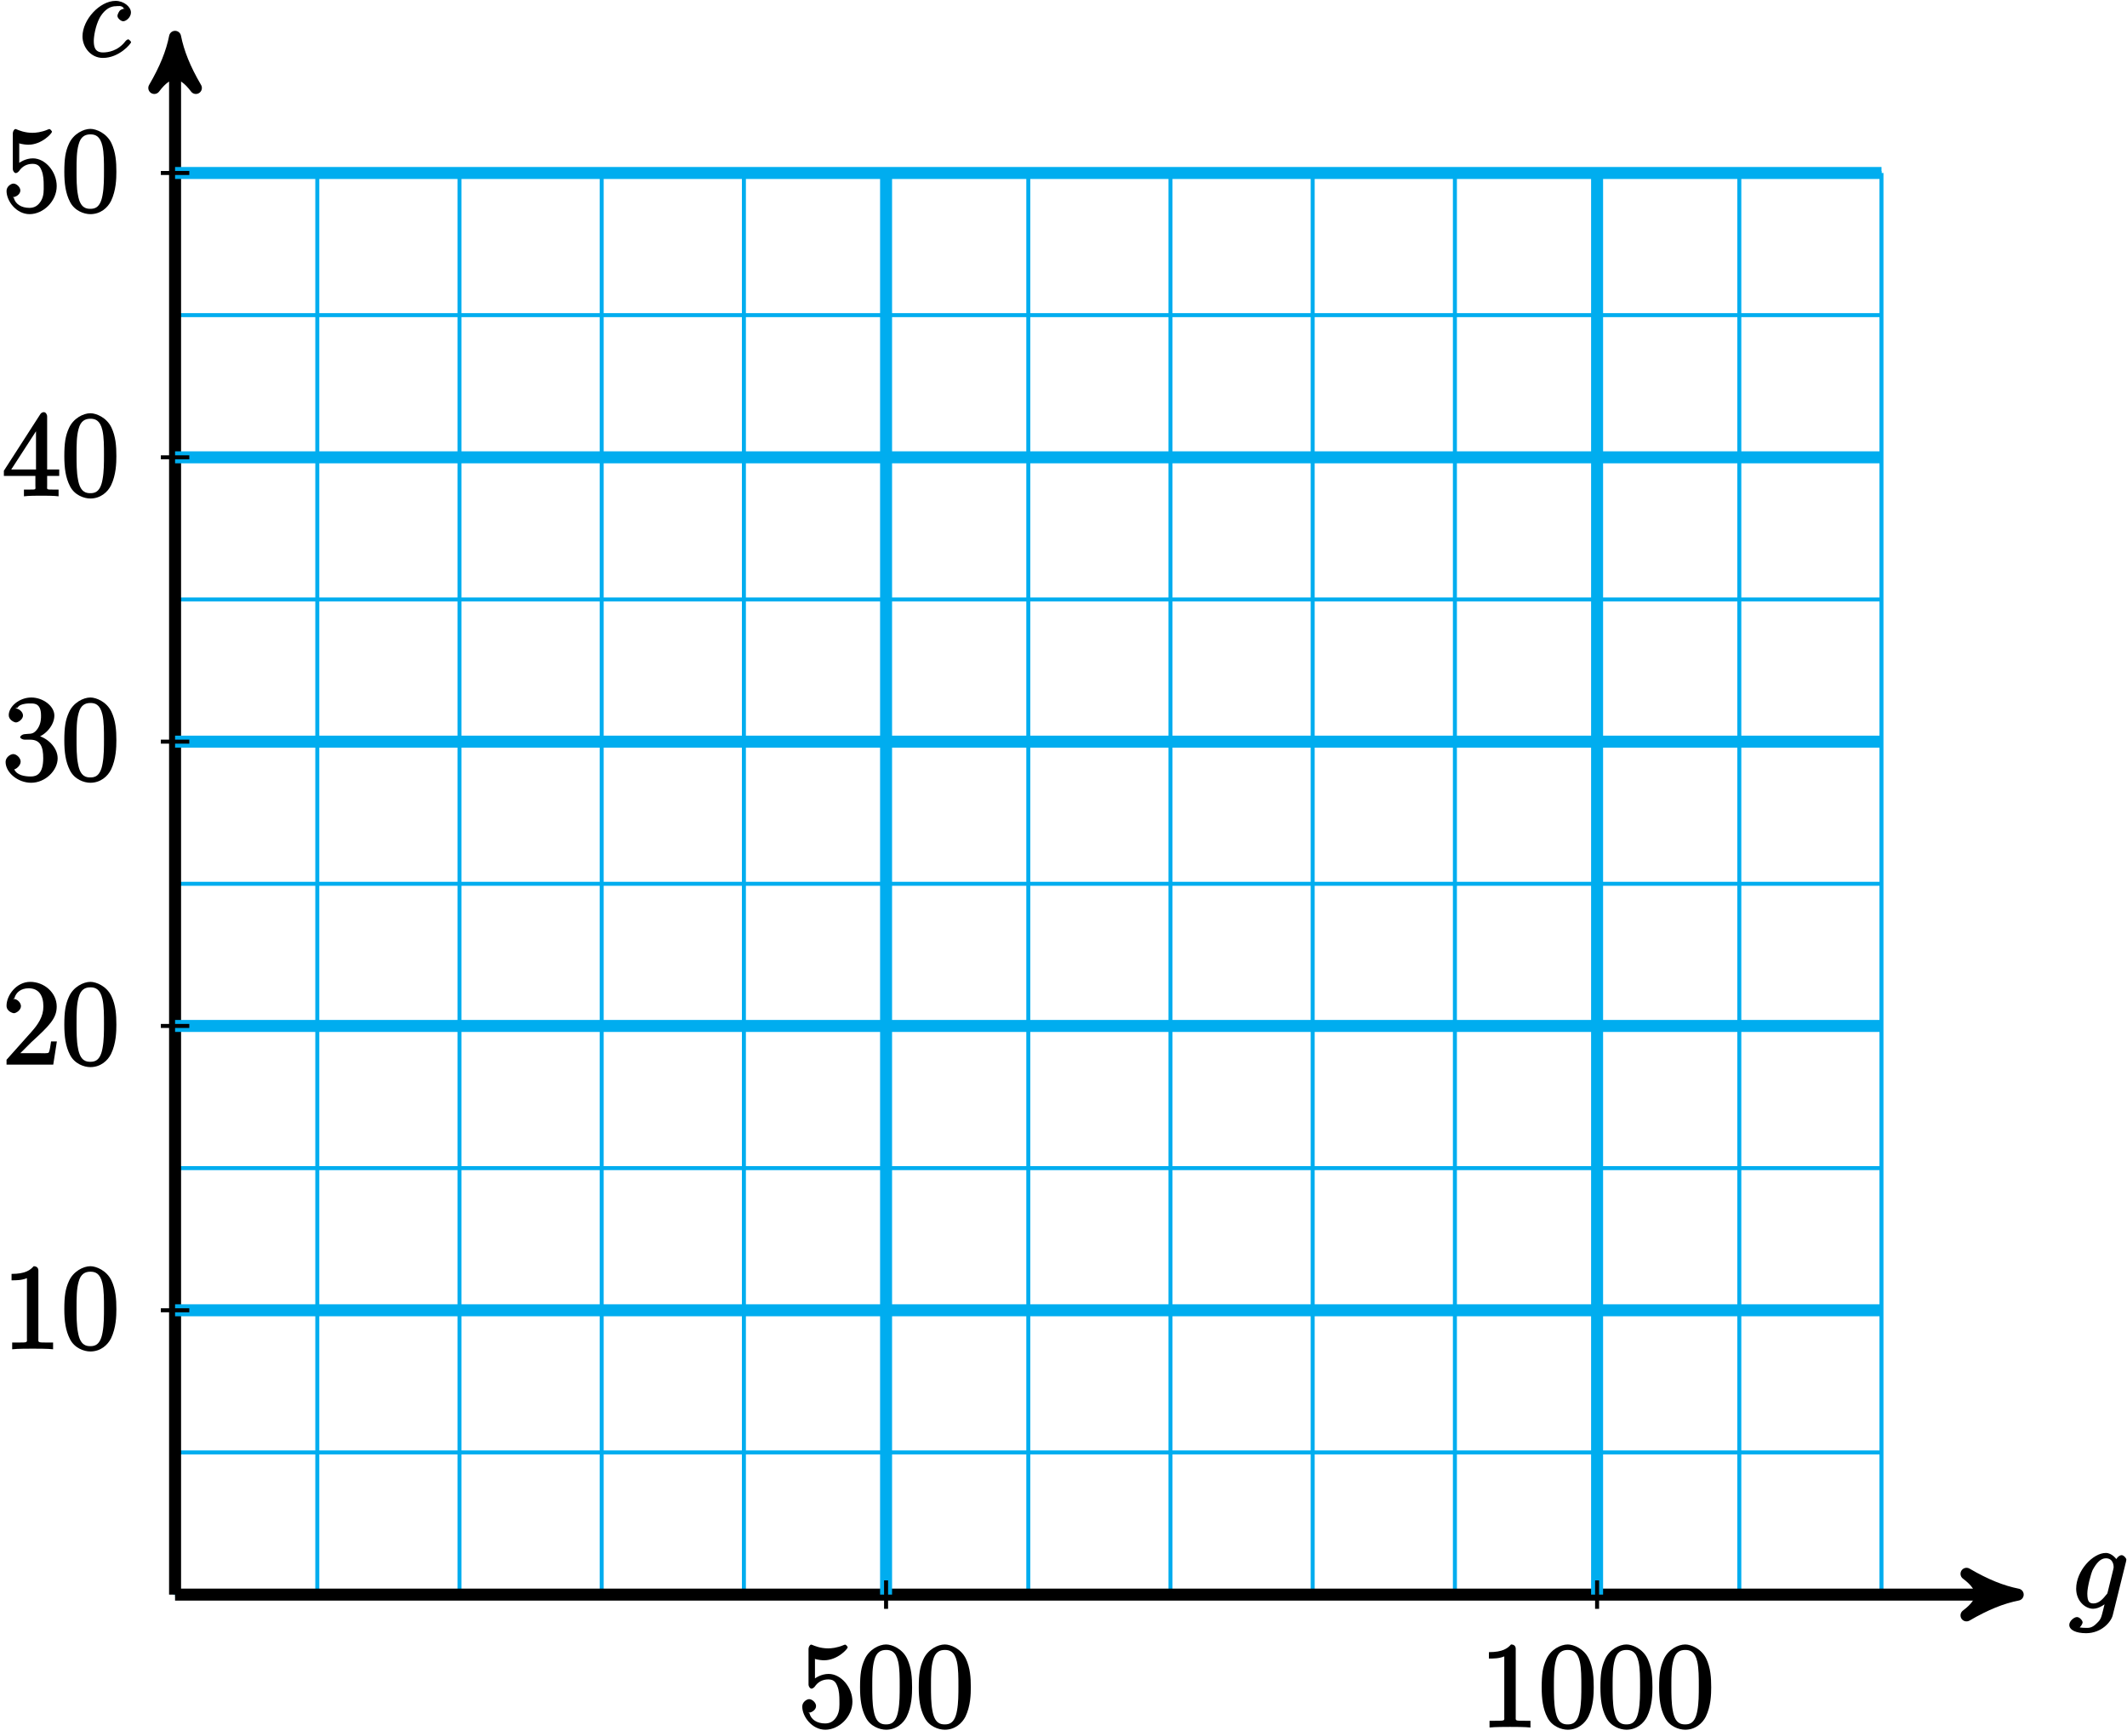
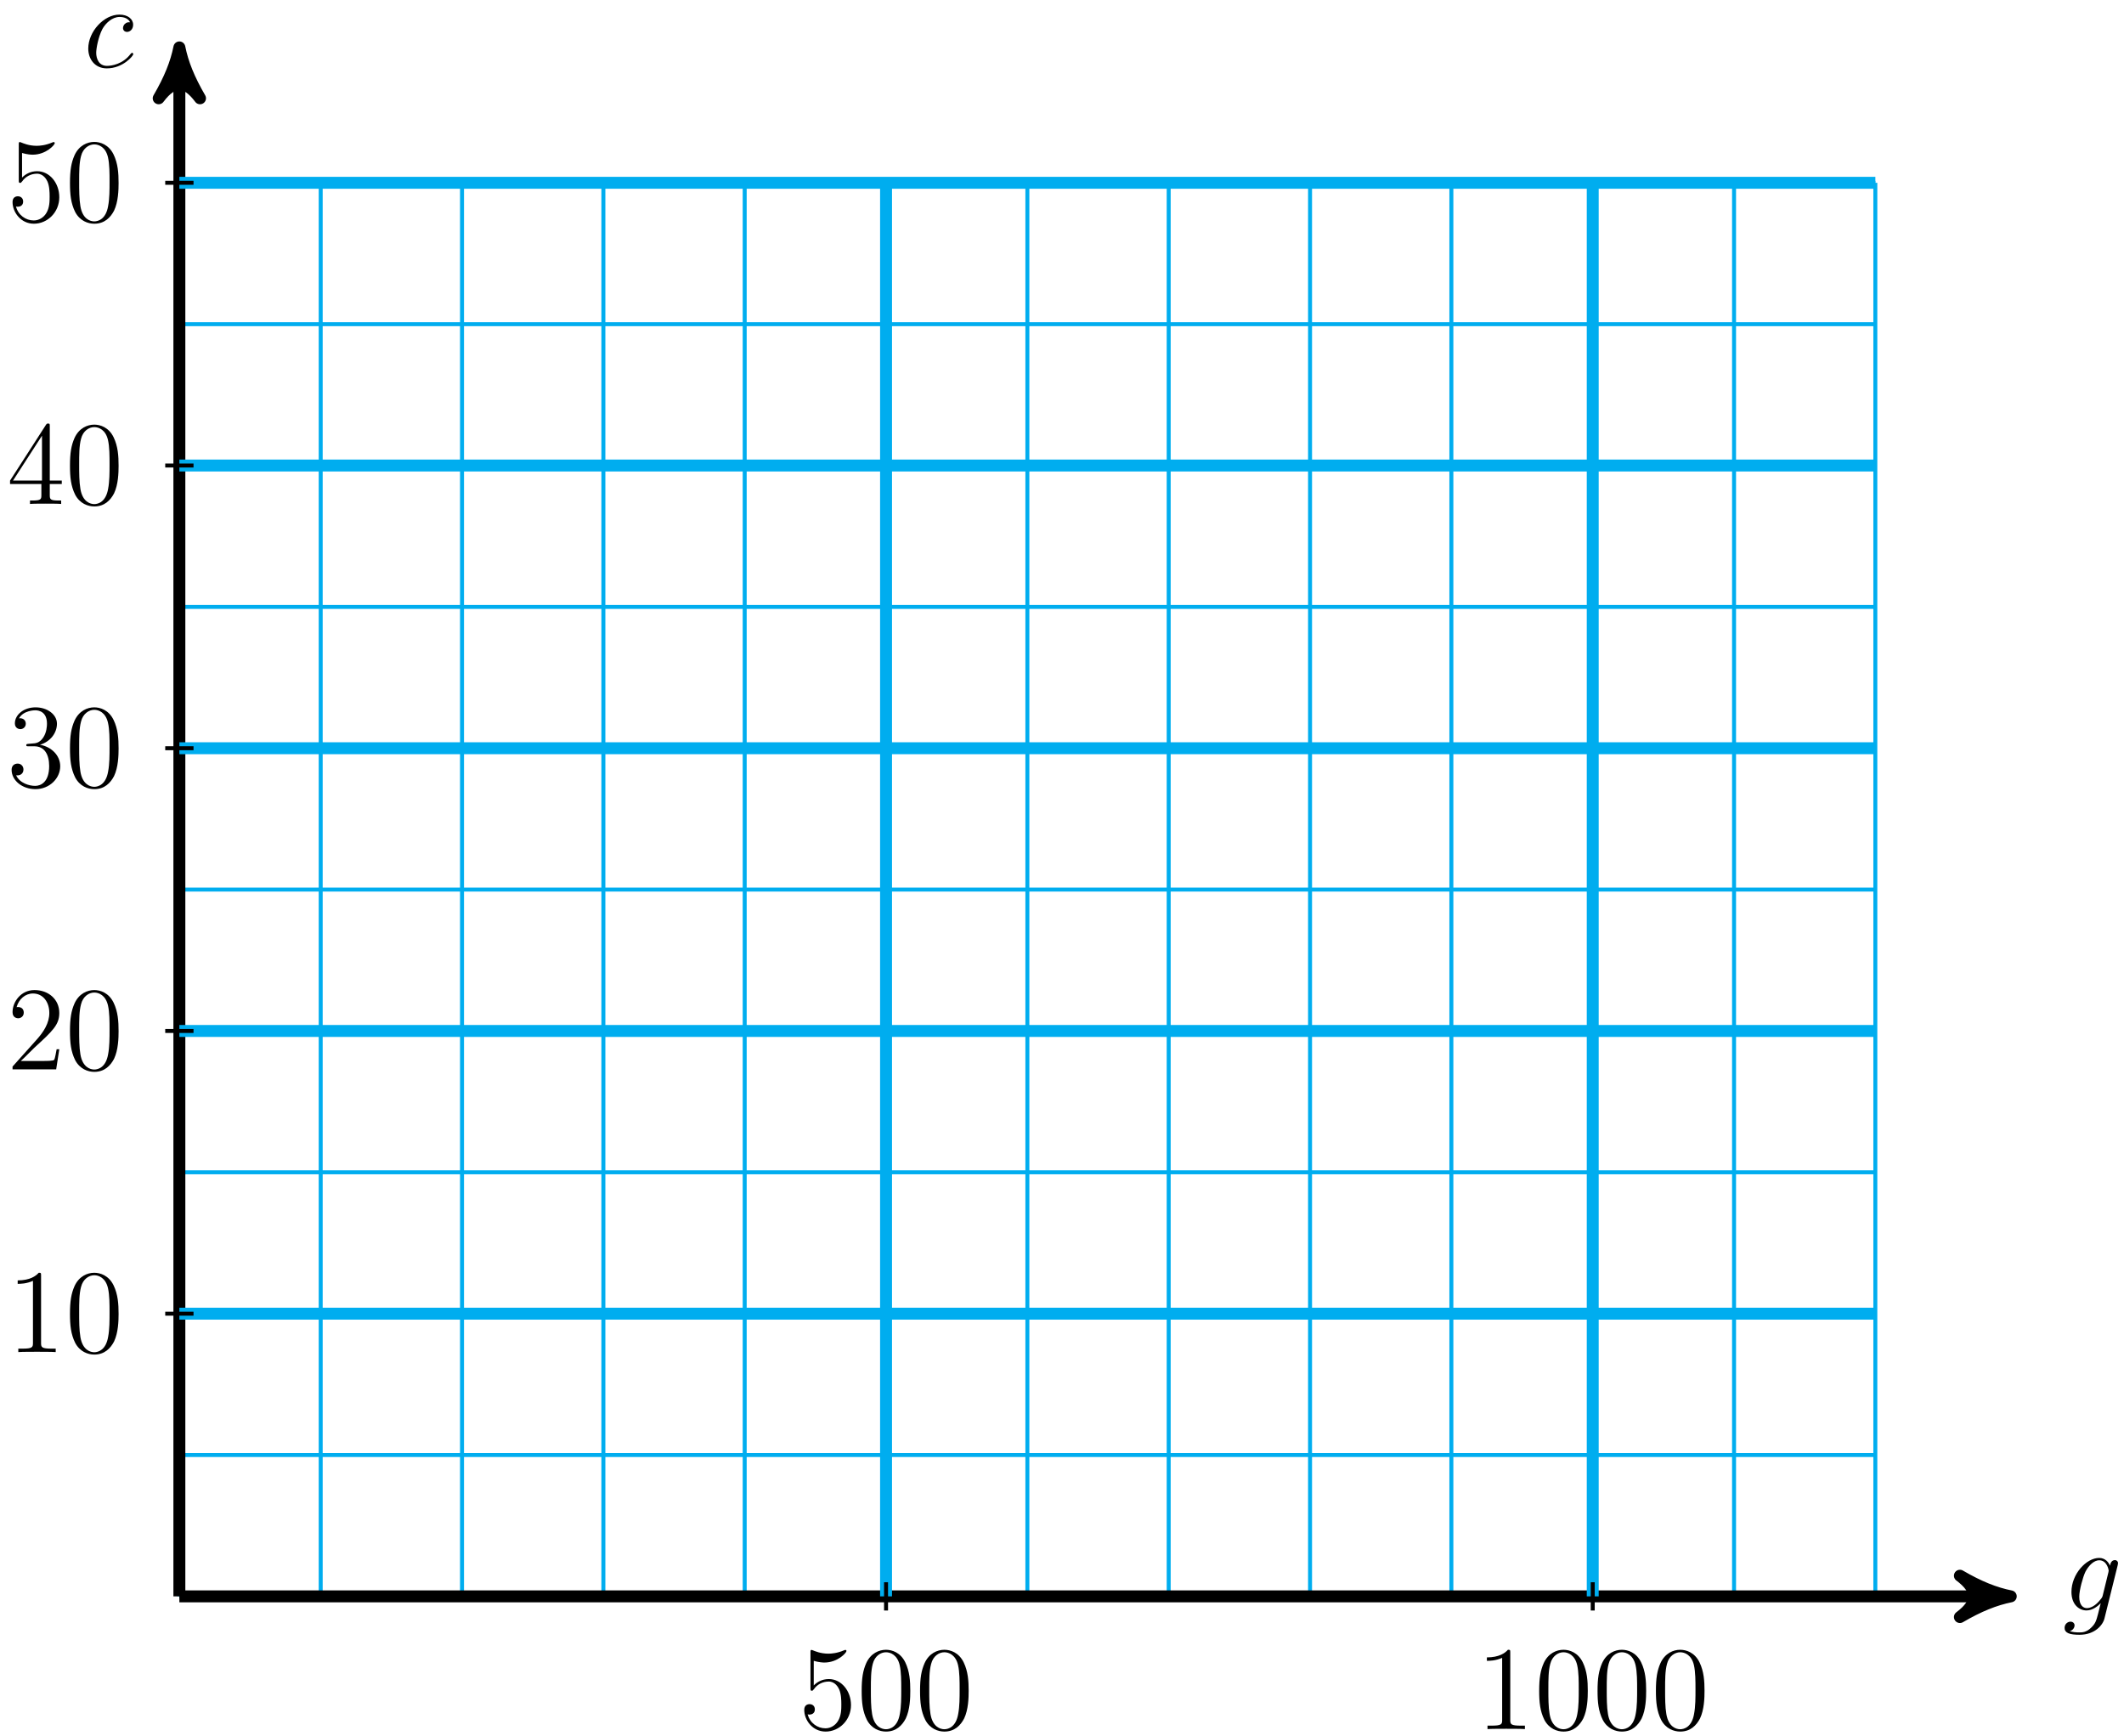
- <svg xmlns="http://www.w3.org/2000/svg" xmlns:xlink="http://www.w3.org/1999/xlink" width="212pt" height="173pt" viewBox="0 0 212 173" version="1.1">
+ <svg xmlns="http://www.w3.org/2000/svg" xmlns:xlink="http://www.w3.org/1999/xlink" width="213pt" height="174pt" viewBox="0 0 213 174" version="1.1">
  <defs>
    <g>
      <symbol overflow="visible" id="glyph0-0">
        <path style="stroke:none;" d="" />
      </symbol>
      <symbol overflow="visible" id="glyph0-1">
-         <path style="stroke:none;" d="M 3.875 -1.656 C 3.828 -1.469 3.844 -1.531 3.688 -1.344 C 3.203 -0.719 2.828 -0.531 2.453 -0.531 C 2.062 -0.531 1.844 -0.688 1.844 -1.516 C 1.844 -2.156 2.203 -3.484 2.375 -3.859 C 2.766 -4.594 3.188 -5.031 3.688 -5.031 C 4.484 -5.031 4.469 -4.203 4.469 -4.125 L 4.438 -3.953 Z M 4.938 -4.625 C 4.781 -4.969 4.297 -5.562 3.688 -5.562 C 2.391 -5.562 0.734 -3.781 0.734 -2 C 0.734 -0.75 1.656 0 2.422 0 C 3.062 0 3.734 -0.531 3.938 -0.781 L 3.672 -0.891 L 3.406 0.188 C 3.234 0.844 3.219 1.047 2.781 1.453 C 2.297 1.953 1.953 1.906 1.703 1.906 C 1.344 1.906 1.047 1.875 0.734 1.781 L 0.734 2.078 C 1.125 1.969 1.375 1.5 1.375 1.359 C 1.375 1.172 1.078 0.828 0.812 0.828 C 0.531 0.828 0.047 1.219 0.047 1.609 C 0.047 2.109 0.703 2.438 1.719 2.438 C 3.266 2.438 4.219 1.297 4.375 0.656 L 5.703 -4.703 C 5.734 -4.844 5.734 -4.859 5.734 -4.891 C 5.734 -5.062 5.453 -5.344 5.266 -5.344 C 4.984 -5.344 4.656 -4.953 4.609 -4.625 Z M 4.938 -4.625 " />
+         <path style="stroke:none;" d="M 4.047 -1.516 C 4 -1.328 3.969 -1.281 3.812 -1.094 C 3.328 -0.469 2.828 -0.234 2.453 -0.234 C 2.062 -0.234 1.688 -0.547 1.688 -1.375 C 1.688 -2.016 2.047 -3.344 2.312 -3.891 C 2.656 -4.547 3.188 -5.031 3.688 -5.031 C 4.484 -5.031 4.641 -4.047 4.641 -3.984 L 4.609 -3.812 Z M 4.781 -4.484 C 4.625 -4.828 4.297 -5.266 3.688 -5.266 C 2.391 -5.266 0.906 -3.641 0.906 -1.859 C 0.906 -0.609 1.656 0 2.422 0 C 3.062 0 3.625 -0.5 3.844 -0.734 L 3.578 0.328 C 3.406 0.984 3.328 1.297 2.906 1.703 C 2.422 2.203 1.953 2.203 1.703 2.203 C 1.344 2.203 1.047 2.172 0.734 2.078 C 1.125 1.969 1.219 1.641 1.219 1.5 C 1.219 1.312 1.078 1.125 0.812 1.125 C 0.531 1.125 0.219 1.359 0.219 1.75 C 0.219 2.25 0.703 2.438 1.719 2.438 C 3.266 2.438 4.062 1.453 4.219 0.797 L 5.547 -4.547 C 5.578 -4.703 5.578 -4.719 5.578 -4.75 C 5.578 -4.906 5.453 -5.047 5.266 -5.047 C 4.984 -5.047 4.812 -4.812 4.781 -4.484 Z M 4.781 -4.484 " />
      </symbol>
      <symbol overflow="visible" id="glyph0-2">
-         <path style="stroke:none;" d="M 4.672 -4.797 C 4.453 -4.797 4.219 -4.75 4.047 -4.609 C 3.984 -4.547 3.797 -4.25 3.797 -4.062 C 3.797 -3.828 4.141 -3.531 4.375 -3.531 C 4.656 -3.531 5.141 -3.922 5.141 -4.406 C 5.141 -4.969 4.438 -5.562 3.609 -5.562 C 2.047 -5.562 0.312 -3.703 0.312 -2.016 C 0.312 -0.969 1.125 0.125 2.344 0.125 C 3.969 0.125 5.156 -1.297 5.156 -1.453 C 5.156 -1.516 4.922 -1.734 4.875 -1.734 C 4.844 -1.734 4.703 -1.672 4.609 -1.562 C 3.844 -0.547 2.828 -0.422 2.359 -0.422 C 1.547 -0.422 1.438 -0.984 1.438 -1.578 C 1.438 -2 1.594 -3.047 2.016 -3.859 C 2.328 -4.422 2.875 -5.031 3.625 -5.031 C 3.781 -5.031 4.266 -5.156 4.438 -4.797 Z M 4.672 -4.797 " />
+         <path style="stroke:none;" d="M 4.672 -4.5 C 4.453 -4.5 4.344 -4.5 4.172 -4.344 C 4.094 -4.297 3.969 -4.109 3.969 -3.922 C 3.969 -3.688 4.141 -3.531 4.375 -3.531 C 4.656 -3.531 4.984 -3.781 4.984 -4.25 C 4.984 -4.828 4.438 -5.266 3.609 -5.266 C 2.047 -5.266 0.484 -3.562 0.484 -1.859 C 0.484 -0.828 1.125 0.125 2.344 0.125 C 3.969 0.125 5 -1.141 5 -1.297 C 5 -1.375 4.922 -1.438 4.875 -1.438 C 4.844 -1.438 4.828 -1.422 4.719 -1.312 C 3.953 -0.297 2.828 -0.125 2.359 -0.125 C 1.547 -0.125 1.281 -0.844 1.281 -1.438 C 1.281 -1.859 1.484 -3.016 1.906 -3.828 C 2.219 -4.391 2.875 -5.031 3.625 -5.031 C 3.781 -5.031 4.438 -5.016 4.672 -4.5 Z M 4.672 -4.5 " />
      </symbol>
      <symbol overflow="visible" id="glyph1-0">
        <path style="stroke:none;" d="" />
      </symbol>
      <symbol overflow="visible" id="glyph1-1">
-         <path style="stroke:none;" d="M 1.531 -6.844 C 2.047 -6.688 2.469 -6.672 2.594 -6.672 C 3.938 -6.672 4.953 -7.812 4.953 -7.969 C 4.953 -8.016 4.781 -8.234 4.703 -8.234 C 4.688 -8.234 4.656 -8.234 4.547 -8.188 C 3.891 -7.906 3.312 -7.859 3 -7.859 C 2.219 -7.859 1.656 -8.109 1.422 -8.203 C 1.344 -8.234 1.312 -8.234 1.297 -8.234 C 1.203 -8.234 1.047 -8.016 1.047 -7.812 L 1.047 -4.266 C 1.047 -4.047 1.203 -3.844 1.344 -3.844 C 1.406 -3.844 1.531 -3.891 1.656 -4.031 C 1.984 -4.516 2.438 -4.766 3.031 -4.766 C 3.672 -4.766 3.812 -4.328 3.906 -4.125 C 4.109 -3.656 4.125 -3.078 4.125 -2.625 C 4.125 -2.156 4.172 -1.594 3.844 -1.047 C 3.578 -0.625 3.234 -0.375 2.703 -0.375 C 1.906 -0.375 1.297 -0.75 1.141 -1.391 C 0.984 -1.453 1.047 -1.453 1.109 -1.453 C 1.312 -1.453 1.797 -1.703 1.797 -2.109 C 1.797 -2.453 1.406 -2.797 1.109 -2.797 C 0.891 -2.797 0.422 -2.531 0.422 -2.062 C 0.422 -1.047 1.406 0.25 2.719 0.25 C 4.078 0.25 5.422 -1.031 5.422 -2.547 C 5.422 -3.969 4.297 -5.312 3.047 -5.312 C 2.359 -5.312 1.719 -4.953 1.406 -4.625 L 1.688 -4.516 L 1.688 -6.797 Z M 1.531 -6.844 " />
+         <path style="stroke:none;" d="M 1.531 -6.844 C 2.047 -6.688 2.469 -6.672 2.594 -6.672 C 3.938 -6.672 4.812 -7.656 4.812 -7.828 C 4.812 -7.875 4.781 -7.938 4.703 -7.938 C 4.688 -7.938 4.656 -7.938 4.547 -7.891 C 3.891 -7.609 3.312 -7.562 3 -7.562 C 2.219 -7.562 1.656 -7.812 1.422 -7.906 C 1.344 -7.938 1.312 -7.938 1.297 -7.938 C 1.203 -7.938 1.203 -7.859 1.203 -7.672 L 1.203 -4.125 C 1.203 -3.906 1.203 -3.844 1.344 -3.844 C 1.406 -3.844 1.422 -3.844 1.547 -4 C 1.875 -4.484 2.438 -4.766 3.031 -4.766 C 3.672 -4.766 3.984 -4.188 4.078 -3.984 C 4.281 -3.516 4.297 -2.922 4.297 -2.469 C 4.297 -2.016 4.297 -1.344 3.953 -0.797 C 3.688 -0.375 3.234 -0.078 2.703 -0.078 C 1.906 -0.078 1.141 -0.609 0.922 -1.484 C 0.984 -1.453 1.047 -1.453 1.109 -1.453 C 1.312 -1.453 1.641 -1.562 1.641 -1.969 C 1.641 -2.312 1.406 -2.5 1.109 -2.5 C 0.891 -2.5 0.578 -2.391 0.578 -1.922 C 0.578 -0.906 1.406 0.25 2.719 0.25 C 4.078 0.25 5.266 -0.891 5.266 -2.406 C 5.266 -3.828 4.297 -5.016 3.047 -5.016 C 2.359 -5.016 1.844 -4.703 1.531 -4.375 Z M 1.531 -6.844 " />
      </symbol>
      <symbol overflow="visible" id="glyph1-2">
-         <path style="stroke:none;" d="M 5.516 -3.969 C 5.516 -4.953 5.453 -5.922 5.016 -6.844 C 4.531 -7.828 3.516 -8.25 2.922 -8.25 C 2.234 -8.25 1.219 -7.75 0.781 -6.75 C 0.438 -6 0.328 -5.266 0.328 -3.969 C 0.328 -2.812 0.453 -1.828 0.891 -0.984 C 1.344 -0.078 2.297 0.25 2.922 0.25 C 3.953 0.25 4.656 -0.406 4.984 -1.062 C 5.484 -2.109 5.516 -3.281 5.516 -3.969 Z M 2.922 -0.281 C 2.531 -0.281 1.906 -0.344 1.688 -1.656 C 1.547 -2.359 1.547 -3.281 1.547 -4.109 C 1.547 -5.094 1.547 -5.969 1.75 -6.688 C 1.953 -7.484 2.406 -7.703 2.922 -7.703 C 3.375 -7.703 3.891 -7.578 4.125 -6.547 C 4.281 -5.875 4.281 -4.922 4.281 -4.109 C 4.281 -3.312 4.281 -2.406 4.141 -1.672 C 3.922 -0.359 3.328 -0.281 2.922 -0.281 Z M 2.922 -0.281 " />
+         <path style="stroke:none;" d="M 5.359 -3.828 C 5.359 -4.812 5.297 -5.781 4.859 -6.688 C 4.375 -7.688 3.516 -7.953 2.922 -7.953 C 2.234 -7.953 1.391 -7.609 0.938 -6.609 C 0.609 -5.859 0.484 -5.109 0.484 -3.828 C 0.484 -2.672 0.578 -1.797 1 -0.938 C 1.469 -0.031 2.297 0.25 2.922 0.25 C 3.953 0.25 4.547 -0.375 4.906 -1.062 C 5.328 -1.953 5.359 -3.125 5.359 -3.828 Z M 2.922 0.016 C 2.531 0.016 1.75 -0.203 1.531 -1.5 C 1.406 -2.219 1.406 -3.125 1.406 -3.969 C 1.406 -4.953 1.406 -5.828 1.594 -6.531 C 1.797 -7.344 2.406 -7.703 2.922 -7.703 C 3.375 -7.703 4.062 -7.438 4.297 -6.406 C 4.453 -5.719 4.453 -4.781 4.453 -3.969 C 4.453 -3.172 4.453 -2.266 4.312 -1.531 C 4.094 -0.219 3.328 0.016 2.922 0.016 Z M 2.922 0.016 " />
      </symbol>
      <symbol overflow="visible" id="glyph1-3">
-         <path style="stroke:none;" d="M 3.594 -7.812 C 3.594 -8.078 3.438 -8.25 3.125 -8.25 C 2.797 -7.875 2.312 -7.484 0.922 -7.484 L 0.922 -6.844 C 1.359 -6.844 1.953 -6.844 2.453 -7.062 L 2.453 -1.062 C 2.453 -0.641 2.578 -0.641 1.531 -0.641 L 0.984 -0.641 L 0.984 0.031 C 1.484 -0.031 2.641 -0.031 3.031 -0.031 C 3.438 -0.031 4.578 -0.031 5.062 0.031 L 5.062 -0.641 L 4.531 -0.641 C 3.484 -0.641 3.594 -0.641 3.594 -1.062 Z M 3.594 -7.812 " />
+         <path style="stroke:none;" d="M 3.438 -7.656 C 3.438 -7.938 3.438 -7.953 3.203 -7.953 C 2.922 -7.625 2.312 -7.188 1.094 -7.188 L 1.094 -6.844 C 1.359 -6.844 1.953 -6.844 2.625 -7.141 L 2.625 -0.922 C 2.625 -0.484 2.578 -0.344 1.531 -0.344 L 1.156 -0.344 L 1.156 0 C 1.484 -0.031 2.641 -0.031 3.031 -0.031 C 3.438 -0.031 4.578 -0.031 4.906 0 L 4.906 -0.344 L 4.531 -0.344 C 3.484 -0.344 3.438 -0.484 3.438 -0.922 Z M 3.438 -7.656 " />
      </symbol>
      <symbol overflow="visible" id="glyph1-4">
-         <path style="stroke:none;" d="M 5.266 -2.312 L 4.859 -2.312 C 4.797 -1.953 4.75 -1.406 4.625 -1.203 C 4.547 -1.094 3.984 -1.141 3.625 -1.141 L 1.406 -1.141 L 1.516 -0.891 C 1.844 -1.156 2.562 -1.922 2.875 -2.219 C 4.703 -3.891 5.422 -4.609 5.422 -5.797 C 5.422 -7.172 4.172 -8.25 2.781 -8.25 C 1.406 -8.25 0.422 -6.906 0.422 -5.875 C 0.422 -5.266 1.109 -5.125 1.141 -5.125 C 1.406 -5.125 1.859 -5.453 1.859 -5.828 C 1.859 -6.172 1.484 -6.547 1.141 -6.547 C 1.047 -6.547 1.016 -6.547 1.203 -6.609 C 1.359 -7.203 1.859 -7.609 2.625 -7.609 C 3.641 -7.609 4.094 -6.891 4.094 -5.797 C 4.094 -4.781 3.562 -4 2.875 -3.234 L 0.422 -0.484 L 0.422 0 L 5.078 0 L 5.438 -2.312 Z M 5.266 -2.312 " />
+         <path style="stroke:none;" d="M 5.266 -2.016 L 5 -2.016 C 4.953 -1.812 4.859 -1.141 4.75 -0.953 C 4.656 -0.844 3.984 -0.844 3.625 -0.844 L 1.406 -0.844 C 1.734 -1.125 2.469 -1.891 2.766 -2.172 C 4.594 -3.844 5.266 -4.469 5.266 -5.656 C 5.266 -7.031 4.172 -7.953 2.781 -7.953 C 1.406 -7.953 0.578 -6.766 0.578 -5.734 C 0.578 -5.125 1.109 -5.125 1.141 -5.125 C 1.406 -5.125 1.703 -5.312 1.703 -5.688 C 1.703 -6.031 1.484 -6.25 1.141 -6.25 C 1.047 -6.25 1.016 -6.25 0.984 -6.234 C 1.203 -7.047 1.859 -7.609 2.625 -7.609 C 3.641 -7.609 4.266 -6.75 4.266 -5.656 C 4.266 -4.641 3.688 -3.75 3 -2.984 L 0.578 -0.281 L 0.578 0 L 4.953 0 Z M 5.266 -2.016 " />
      </symbol>
      <symbol overflow="visible" id="glyph1-5">
-         <path style="stroke:none;" d="M 2.203 -4.594 C 2 -4.578 1.781 -4.406 1.781 -4.297 C 1.781 -4.188 2.016 -4.047 2.219 -4.047 L 2.766 -4.047 C 3.797 -4.047 4.078 -3.344 4.078 -2.203 C 4.078 -0.641 3.438 -0.375 2.844 -0.375 C 2.266 -0.375 1.453 -0.484 1.188 -1.094 C 1.328 -1.078 1.828 -1.438 1.828 -1.859 C 1.828 -2.219 1.422 -2.609 1.094 -2.609 C 0.797 -2.609 0.328 -2.281 0.328 -1.828 C 0.328 -0.766 1.547 0.25 2.875 0.25 C 4.297 0.25 5.516 -0.984 5.516 -2.188 C 5.516 -3.281 4.469 -4.297 3.328 -4.5 L 3.328 -4.203 C 4.359 -4.5 5.188 -5.516 5.188 -6.453 C 5.188 -7.406 4.047 -8.25 2.891 -8.25 C 1.703 -8.25 0.641 -7.359 0.641 -6.484 C 0.641 -6.016 1.188 -5.766 1.359 -5.766 C 1.609 -5.766 2.062 -6.094 2.062 -6.453 C 2.062 -6.844 1.609 -7.156 1.344 -7.156 C 1.281 -7.156 1.25 -7.156 1.531 -7.25 C 1.781 -7.703 2.797 -7.656 2.859 -7.656 C 3.25 -7.656 3.859 -7.625 3.859 -6.453 C 3.859 -6.234 3.875 -5.672 3.531 -5.156 C 3.172 -4.625 2.875 -4.641 2.562 -4.625 Z M 2.203 -4.594 " />
+         <path style="stroke:none;" d="M 2.203 -4.297 C 2 -4.281 1.953 -4.266 1.953 -4.156 C 1.953 -4.047 2.016 -4.047 2.219 -4.047 L 2.766 -4.047 C 3.797 -4.047 4.25 -3.203 4.25 -2.062 C 4.25 -0.484 3.438 -0.078 2.844 -0.078 C 2.266 -0.078 1.297 -0.344 0.938 -1.141 C 1.328 -1.078 1.672 -1.297 1.672 -1.719 C 1.672 -2.062 1.422 -2.312 1.094 -2.312 C 0.797 -2.312 0.484 -2.141 0.484 -1.688 C 0.484 -0.625 1.547 0.25 2.875 0.25 C 4.297 0.25 5.359 -0.844 5.359 -2.047 C 5.359 -3.141 4.469 -4 3.328 -4.203 C 4.359 -4.5 5.031 -5.375 5.031 -6.312 C 5.031 -7.25 4.047 -7.953 2.891 -7.953 C 1.703 -7.953 0.812 -7.219 0.812 -6.344 C 0.812 -5.875 1.188 -5.766 1.359 -5.766 C 1.609 -5.766 1.906 -5.953 1.906 -6.312 C 1.906 -6.688 1.609 -6.859 1.344 -6.859 C 1.281 -6.859 1.25 -6.859 1.219 -6.844 C 1.672 -7.656 2.797 -7.656 2.859 -7.656 C 3.25 -7.656 4.031 -7.484 4.031 -6.312 C 4.031 -6.078 4 -5.422 3.641 -4.906 C 3.281 -4.375 2.875 -4.344 2.562 -4.328 Z M 2.203 -4.297 " />
      </symbol>
      <symbol overflow="visible" id="glyph1-6">
-         <path style="stroke:none;" d="M 4.469 -7.922 C 4.469 -8.156 4.312 -8.359 4.141 -8.359 C 4.047 -8.359 3.891 -8.312 3.797 -8.172 L 0.156 -2.516 L 0.156 -2 L 3.297 -2 L 3.297 -1.047 C 3.297 -0.609 3.438 -0.641 2.562 -0.641 L 2.156 -0.641 L 2.156 0.031 C 2.609 -0.031 3.547 -0.031 3.891 -0.031 C 4.219 -0.031 5.172 -0.031 5.609 0.031 L 5.609 -0.641 L 5.219 -0.641 C 4.344 -0.641 4.469 -0.609 4.469 -1.047 L 4.469 -2 L 5.672 -2 L 5.672 -2.641 L 4.469 -2.641 Z M 3.359 -7 L 3.359 -2.641 L 0.891 -2.641 L 3.641 -6.891 Z M 3.359 -7 " />
+         <path style="stroke:none;" d="M 4.312 -7.781 C 4.312 -8.016 4.312 -8.062 4.141 -8.062 C 4.047 -8.062 4.016 -8.062 3.922 -7.922 L 0.328 -2.344 L 0.328 -2 L 3.469 -2 L 3.469 -0.906 C 3.469 -0.469 3.438 -0.344 2.562 -0.344 L 2.328 -0.344 L 2.328 0 C 2.609 -0.031 3.547 -0.031 3.891 -0.031 C 4.219 -0.031 5.172 -0.031 5.453 0 L 5.453 -0.344 L 5.219 -0.344 C 4.344 -0.344 4.312 -0.469 4.312 -0.906 L 4.312 -2 L 5.516 -2 L 5.516 -2.344 L 4.312 -2.344 Z M 3.531 -6.844 L 3.531 -2.344 L 0.625 -2.344 Z M 3.531 -6.844 " />
      </symbol>
    </g>
  </defs>
  <g id="surface1">
-     <path style="fill:none;stroke-width:0.399;stroke-linecap:butt;stroke-linejoin:miter;stroke:rgb(0%,67.839%,93.729%);stroke-opacity:1;stroke-miterlimit:10;" d="M -0.001 -0 L 170.081 -0 M -0.001 14.175 L 170.081 14.175 M -0.001 28.347 L 170.081 28.347 M -0.001 42.519 L 170.081 42.519 M -0.001 56.695 L 170.081 56.695 M -0.001 70.867 L 170.081 70.867 M -0.001 85.039 L 170.081 85.039 M -0.001 99.214 L 170.081 99.214 M -0.001 113.386 L 170.081 113.386 M -0.001 127.562 L 170.081 127.562 M -0.001 141.73 L 170.081 141.73 M -0.001 -0 L -0.001 141.734 M 14.175 -0 L 14.175 141.734 M 28.347 -0 L 28.347 141.734 M 42.519 -0 L 42.519 141.734 M 56.695 -0 L 56.695 141.734 M 70.866 -0 L 70.866 141.734 M 85.042 -0 L 85.042 141.734 M 99.214 -0 L 99.214 141.734 M 113.386 -0 L 113.386 141.734 M 127.562 -0 L 127.562 141.734 M 141.734 -0 L 141.734 141.734 M 155.909 -0 L 155.909 141.734 M 170.077 -0 L 170.077 141.734 " transform="matrix(1,0,0,-1,17.45,158.98)" />
-     <path style="fill:none;stroke-width:1.196;stroke-linecap:butt;stroke-linejoin:miter;stroke:rgb(0%,0%,0%);stroke-opacity:1;stroke-miterlimit:10;" d="M -0.001 -0 L 182.382 -0 " transform="matrix(1,0,0,-1,17.45,158.98)" />
-     <path style="fill-rule:nonzero;fill:rgb(0%,0%,0%);fill-opacity:1;stroke-width:1.196;stroke-linecap:butt;stroke-linejoin:round;stroke:rgb(0%,0%,0%);stroke-opacity:1;stroke-miterlimit:10;" d="M 1.274 -0 C -0.32 0.32 -1.913 0.957 -3.827 2.074 C -1.913 0.636 -1.913 -0.637 -3.827 -2.071 C -1.913 -0.958 -0.32 -0.317 1.274 -0 Z M 1.274 -0 " transform="matrix(1,0,0,-1,199.8313,158.98)" />
+     <path style="fill:none;stroke-width:0.399;stroke-linecap:butt;stroke-linejoin:miter;stroke:rgb(0%,67.839%,93.729%);stroke-opacity:1;stroke-miterlimit:10;" d="M 0.001 0.002 L 170.079 0.002 M 0.001 14.173 L 170.079 14.173 M 0.001 28.345 L 170.079 28.345 M 0.001 42.521 L 170.079 42.521 M 0.001 56.693 L 170.079 56.693 M 0.001 70.869 L 170.079 70.869 M 0.001 85.041 L 170.079 85.041 M 0.001 99.212 L 170.079 99.212 M 0.001 113.388 L 170.079 113.388 M 0.001 127.56 L 170.079 127.56 M 0.001 141.728 L 170.079 141.728 M 0.001 0.002 L 0.001 141.736 M 14.173 0.002 L 14.173 141.736 M 28.345 0.002 L 28.345 141.736 M 42.521 0.002 L 42.521 141.736 M 56.693 0.002 L 56.693 141.736 M 70.868 0.002 L 70.868 141.736 M 85.04 0.002 L 85.04 141.736 M 99.212 0.002 L 99.212 141.736 M 113.388 0.002 L 113.388 141.736 M 127.56 0.002 L 127.56 141.736 M 141.736 0.002 L 141.736 141.736 M 155.908 0.002 L 155.908 141.736 M 170.076 0.002 L 170.076 141.736 " transform="matrix(1,0,0,-1,17.987,160.064)" />
+     <path style="fill:none;stroke-width:1.196;stroke-linecap:butt;stroke-linejoin:miter;stroke:rgb(0%,0%,0%);stroke-opacity:1;stroke-miterlimit:10;" d="M 0.001 0.002 L 182.38 0.002 " transform="matrix(1,0,0,-1,17.987,160.064)" />
+     <path style="fill-rule:nonzero;fill:rgb(0%,0%,0%);fill-opacity:1;stroke-width:1.196;stroke-linecap:butt;stroke-linejoin:round;stroke:rgb(0%,0%,0%);stroke-opacity:1;stroke-miterlimit:10;" d="M 1.276 0.002 C -0.317 0.318 -1.911 0.955 -3.825 2.072 C -1.911 0.638 -1.911 -0.639 -3.825 -2.073 C -1.911 -0.956 -0.317 -0.319 1.276 0.002 Z M 1.276 0.002 " transform="matrix(1,0,0,-1,200.3683,160.064)" />
    <g style="fill:rgb(0%,0%,0%);fill-opacity:1;">
-       <use xlink:href="#glyph0-1" x="206.2" y="160.39" />
+       <use xlink:href="#glyph0-1" x="206.824" y="161.475" />
    </g>
-     <path style="fill:none;stroke-width:1.196;stroke-linecap:butt;stroke-linejoin:miter;stroke:rgb(0%,0%,0%);stroke-opacity:1;stroke-miterlimit:10;" d="M -0.001 -0 L -0.001 154.035 " transform="matrix(1,0,0,-1,17.45,158.98)" />
-     <path style="fill-rule:nonzero;fill:rgb(0%,0%,0%);fill-opacity:1;stroke-width:1.196;stroke-linecap:butt;stroke-linejoin:round;stroke:rgb(0%,0%,0%);stroke-opacity:1;stroke-miterlimit:10;" d="M 1.274 0.001 C -0.32 0.317 -1.914 0.958 -3.824 2.071 C -1.914 0.637 -1.914 -0.636 -3.824 -2.073 C -1.914 -0.956 -0.32 -0.32 1.274 0.001 Z M 1.274 0.001 " transform="matrix(0,-1,-1,0,17.45,4.94555)" />
+     <path style="fill:none;stroke-width:1.196;stroke-linecap:butt;stroke-linejoin:miter;stroke:rgb(0%,0%,0%);stroke-opacity:1;stroke-miterlimit:10;" d="M 0.001 0.002 L 0.001 154.033 " transform="matrix(1,0,0,-1,17.987,160.064)" />
+     <path style="fill-rule:nonzero;fill:rgb(0%,0%,0%);fill-opacity:1;stroke-width:1.196;stroke-linecap:butt;stroke-linejoin:round;stroke:rgb(0%,0%,0%);stroke-opacity:1;stroke-miterlimit:10;" d="M 1.276 -0.001 C -0.318 0.319 -1.912 0.956 -3.826 2.073 C -1.912 0.639 -1.912 -0.638 -3.826 -2.072 C -1.912 -0.958 -0.318 -0.318 1.276 -0.001 Z M 1.276 -0.001 " transform="matrix(0,-1,-1,0,17.987,6.02955)" />
    <g style="fill:rgb(0%,0%,0%);fill-opacity:1;">
-       <use xlink:href="#glyph0-2" x="7.91" y="5.65" />
+       <use xlink:href="#glyph0-2" x="8.367" y="6.73" />
    </g>
-     <path style="fill:none;stroke-width:1.196;stroke-linecap:butt;stroke-linejoin:miter;stroke:rgb(0%,67.839%,93.729%);stroke-opacity:1;stroke-miterlimit:10;" d="M 70.866 -0 L 70.866 141.734 " transform="matrix(1,0,0,-1,17.45,158.98)" />
-     <path style="fill:none;stroke-width:0.399;stroke-linecap:butt;stroke-linejoin:miter;stroke:rgb(0%,0%,0%);stroke-opacity:1;stroke-miterlimit:10;" d="M 70.866 1.417 L 70.866 -1.418 " transform="matrix(1,0,0,-1,17.45,158.98)" />
+     <path style="fill:none;stroke-width:1.196;stroke-linecap:butt;stroke-linejoin:miter;stroke:rgb(0%,67.839%,93.729%);stroke-opacity:1;stroke-miterlimit:10;" d="M 70.868 0.002 L 70.868 141.736 " transform="matrix(1,0,0,-1,17.987,160.064)" />
+     <path style="fill:none;stroke-width:0.399;stroke-linecap:butt;stroke-linejoin:miter;stroke:rgb(0%,0%,0%);stroke-opacity:1;stroke-miterlimit:10;" d="M 70.868 1.416 L 70.868 -1.416 " transform="matrix(1,0,0,-1,17.987,160.064)" />
    <g style="fill:rgb(0%,0%,0%);fill-opacity:1;">
-       <use xlink:href="#glyph1-1" x="79.54" y="172.2" />
-       <use xlink:href="#glyph1-2" x="85.393" y="172.2" />
-       <use xlink:href="#glyph1-2" x="91.246" y="172.2" />
+       <use xlink:href="#glyph1-1" x="80.074" y="173.37" />
+       <use xlink:href="#glyph1-2" x="85.927" y="173.37" />
+       <use xlink:href="#glyph1-2" x="91.781" y="173.37" />
    </g>
-     <path style="fill:none;stroke-width:1.196;stroke-linecap:butt;stroke-linejoin:miter;stroke:rgb(0%,67.839%,93.729%);stroke-opacity:1;stroke-miterlimit:10;" d="M 141.734 -0 L 141.734 141.734 " transform="matrix(1,0,0,-1,17.45,158.98)" />
-     <path style="fill:none;stroke-width:0.399;stroke-linecap:butt;stroke-linejoin:miter;stroke:rgb(0%,0%,0%);stroke-opacity:1;stroke-miterlimit:10;" d="M 141.734 1.417 L 141.734 -1.418 " transform="matrix(1,0,0,-1,17.45,158.98)" />
+     <path style="fill:none;stroke-width:1.196;stroke-linecap:butt;stroke-linejoin:miter;stroke:rgb(0%,67.839%,93.729%);stroke-opacity:1;stroke-miterlimit:10;" d="M 141.736 0.002 L 141.736 141.736 " transform="matrix(1,0,0,-1,17.987,160.064)" />
+     <path style="fill:none;stroke-width:0.399;stroke-linecap:butt;stroke-linejoin:miter;stroke:rgb(0%,0%,0%);stroke-opacity:1;stroke-miterlimit:10;" d="M 141.736 1.416 L 141.736 -1.416 " transform="matrix(1,0,0,-1,17.987,160.064)" />
    <g style="fill:rgb(0%,0%,0%);fill-opacity:1;">
-       <use xlink:href="#glyph1-3" x="147.48" y="172.2" />
-       <use xlink:href="#glyph1-2" x="153.333" y="172.2" />
-       <use xlink:href="#glyph1-2" x="159.186" y="172.2" />
-       <use xlink:href="#glyph1-2" x="165.04" y="172.2" />
+       <use xlink:href="#glyph1-3" x="148.015" y="173.37" />
+       <use xlink:href="#glyph1-2" x="153.868" y="173.37" />
+       <use xlink:href="#glyph1-2" x="159.722" y="173.37" />
+       <use xlink:href="#glyph1-2" x="165.575" y="173.37" />
    </g>
-     <path style="fill:none;stroke-width:1.196;stroke-linecap:butt;stroke-linejoin:miter;stroke:rgb(0%,67.839%,93.729%);stroke-opacity:1;stroke-miterlimit:10;" d="M -0.001 28.347 L 170.081 28.347 " transform="matrix(1,0,0,-1,17.45,158.98)" />
-     <path style="fill:none;stroke-width:0.399;stroke-linecap:butt;stroke-linejoin:miter;stroke:rgb(0%,0%,0%);stroke-opacity:1;stroke-miterlimit:10;" d="M 1.417 28.347 L -1.419 28.347 " transform="matrix(1,0,0,-1,17.45,158.98)" />
+     <path style="fill:none;stroke-width:1.196;stroke-linecap:butt;stroke-linejoin:miter;stroke:rgb(0%,67.839%,93.729%);stroke-opacity:1;stroke-miterlimit:10;" d="M 0.001 28.345 L 170.079 28.345 " transform="matrix(1,0,0,-1,17.987,160.064)" />
+     <path style="fill:none;stroke-width:0.399;stroke-linecap:butt;stroke-linejoin:miter;stroke:rgb(0%,0%,0%);stroke-opacity:1;stroke-miterlimit:10;" d="M 1.419 28.345 L -1.417 28.345 " transform="matrix(1,0,0,-1,17.987,160.064)" />
    <g style="fill:rgb(0%,0%,0%);fill-opacity:1;">
-       <use xlink:href="#glyph1-3" x="0.23" y="134.49" />
-       <use xlink:href="#glyph1-2" x="6.083" y="134.49" />
+       <use xlink:href="#glyph1-3" x="0.68" y="135.569" />
+       <use xlink:href="#glyph1-2" x="6.533" y="135.569" />
    </g>
-     <path style="fill:none;stroke-width:1.196;stroke-linecap:butt;stroke-linejoin:miter;stroke:rgb(0%,67.839%,93.729%);stroke-opacity:1;stroke-miterlimit:10;" d="M -0.001 56.695 L 170.081 56.695 " transform="matrix(1,0,0,-1,17.45,158.98)" />
-     <path style="fill:none;stroke-width:0.399;stroke-linecap:butt;stroke-linejoin:miter;stroke:rgb(0%,0%,0%);stroke-opacity:1;stroke-miterlimit:10;" d="M 1.417 56.695 L -1.419 56.695 " transform="matrix(1,0,0,-1,17.45,158.98)" />
+     <path style="fill:none;stroke-width:1.196;stroke-linecap:butt;stroke-linejoin:miter;stroke:rgb(0%,67.839%,93.729%);stroke-opacity:1;stroke-miterlimit:10;" d="M 0.001 56.693 L 170.079 56.693 " transform="matrix(1,0,0,-1,17.987,160.064)" />
+     <path style="fill:none;stroke-width:0.399;stroke-linecap:butt;stroke-linejoin:miter;stroke:rgb(0%,0%,0%);stroke-opacity:1;stroke-miterlimit:10;" d="M 1.419 56.693 L -1.417 56.693 " transform="matrix(1,0,0,-1,17.987,160.064)" />
    <g style="fill:rgb(0%,0%,0%);fill-opacity:1;">
-       <use xlink:href="#glyph1-4" x="0.23" y="106.14" />
-       <use xlink:href="#glyph1-2" x="6.083" y="106.14" />
+       <use xlink:href="#glyph1-4" x="0.68" y="107.223" />
+       <use xlink:href="#glyph1-2" x="6.533" y="107.223" />
    </g>
-     <path style="fill:none;stroke-width:1.196;stroke-linecap:butt;stroke-linejoin:miter;stroke:rgb(0%,67.839%,93.729%);stroke-opacity:1;stroke-miterlimit:10;" d="M -0.001 85.039 L 170.081 85.039 " transform="matrix(1,0,0,-1,17.45,158.98)" />
-     <path style="fill:none;stroke-width:0.399;stroke-linecap:butt;stroke-linejoin:miter;stroke:rgb(0%,0%,0%);stroke-opacity:1;stroke-miterlimit:10;" d="M 1.417 85.039 L -1.419 85.039 " transform="matrix(1,0,0,-1,17.45,158.98)" />
+     <path style="fill:none;stroke-width:1.196;stroke-linecap:butt;stroke-linejoin:miter;stroke:rgb(0%,67.839%,93.729%);stroke-opacity:1;stroke-miterlimit:10;" d="M 0.001 85.041 L 170.079 85.041 " transform="matrix(1,0,0,-1,17.987,160.064)" />
+     <path style="fill:none;stroke-width:0.399;stroke-linecap:butt;stroke-linejoin:miter;stroke:rgb(0%,0%,0%);stroke-opacity:1;stroke-miterlimit:10;" d="M 1.419 85.041 L -1.417 85.041 " transform="matrix(1,0,0,-1,17.987,160.064)" />
    <g style="fill:rgb(0%,0%,0%);fill-opacity:1;">
-       <use xlink:href="#glyph1-5" x="0.23" y="77.79" />
-       <use xlink:href="#glyph1-2" x="6.083" y="77.79" />
+       <use xlink:href="#glyph1-5" x="0.68" y="78.876" />
+       <use xlink:href="#glyph1-2" x="6.533" y="78.876" />
    </g>
-     <path style="fill:none;stroke-width:1.196;stroke-linecap:butt;stroke-linejoin:miter;stroke:rgb(0%,67.839%,93.729%);stroke-opacity:1;stroke-miterlimit:10;" d="M -0.001 113.386 L 170.081 113.386 " transform="matrix(1,0,0,-1,17.45,158.98)" />
-     <path style="fill:none;stroke-width:0.399;stroke-linecap:butt;stroke-linejoin:miter;stroke:rgb(0%,0%,0%);stroke-opacity:1;stroke-miterlimit:10;" d="M 1.417 113.386 L -1.419 113.386 " transform="matrix(1,0,0,-1,17.45,158.98)" />
+     <path style="fill:none;stroke-width:1.196;stroke-linecap:butt;stroke-linejoin:miter;stroke:rgb(0%,67.839%,93.729%);stroke-opacity:1;stroke-miterlimit:10;" d="M 0.001 113.388 L 170.079 113.388 " transform="matrix(1,0,0,-1,17.987,160.064)" />
+     <path style="fill:none;stroke-width:0.399;stroke-linecap:butt;stroke-linejoin:miter;stroke:rgb(0%,0%,0%);stroke-opacity:1;stroke-miterlimit:10;" d="M 1.419 113.388 L -1.417 113.388 " transform="matrix(1,0,0,-1,17.987,160.064)" />
    <g style="fill:rgb(0%,0%,0%);fill-opacity:1;">
-       <use xlink:href="#glyph1-6" x="0.23" y="49.45" />
-       <use xlink:href="#glyph1-2" x="6.083" y="49.45" />
+       <use xlink:href="#glyph1-6" x="0.68" y="50.529" />
+       <use xlink:href="#glyph1-2" x="6.533" y="50.529" />
    </g>
-     <path style="fill:none;stroke-width:1.196;stroke-linecap:butt;stroke-linejoin:miter;stroke:rgb(0%,67.839%,93.729%);stroke-opacity:1;stroke-miterlimit:10;" d="M -0.001 141.734 L 170.081 141.734 " transform="matrix(1,0,0,-1,17.45,158.98)" />
-     <path style="fill:none;stroke-width:0.399;stroke-linecap:butt;stroke-linejoin:miter;stroke:rgb(0%,0%,0%);stroke-opacity:1;stroke-miterlimit:10;" d="M 1.417 141.734 L -1.419 141.734 " transform="matrix(1,0,0,-1,17.45,158.98)" />
+     <path style="fill:none;stroke-width:1.196;stroke-linecap:butt;stroke-linejoin:miter;stroke:rgb(0%,67.839%,93.729%);stroke-opacity:1;stroke-miterlimit:10;" d="M 0.001 141.736 L 170.079 141.736 " transform="matrix(1,0,0,-1,17.987,160.064)" />
+     <path style="fill:none;stroke-width:0.399;stroke-linecap:butt;stroke-linejoin:miter;stroke:rgb(0%,0%,0%);stroke-opacity:1;stroke-miterlimit:10;" d="M 1.419 141.736 L -1.417 141.736 " transform="matrix(1,0,0,-1,17.987,160.064)" />
    <g style="fill:rgb(0%,0%,0%);fill-opacity:1;">
-       <use xlink:href="#glyph1-1" x="0.23" y="21.1" />
-       <use xlink:href="#glyph1-2" x="6.083" y="21.1" />
+       <use xlink:href="#glyph1-1" x="0.68" y="22.182" />
+       <use xlink:href="#glyph1-2" x="6.533" y="22.182" />
    </g>
  </g>
</svg>
